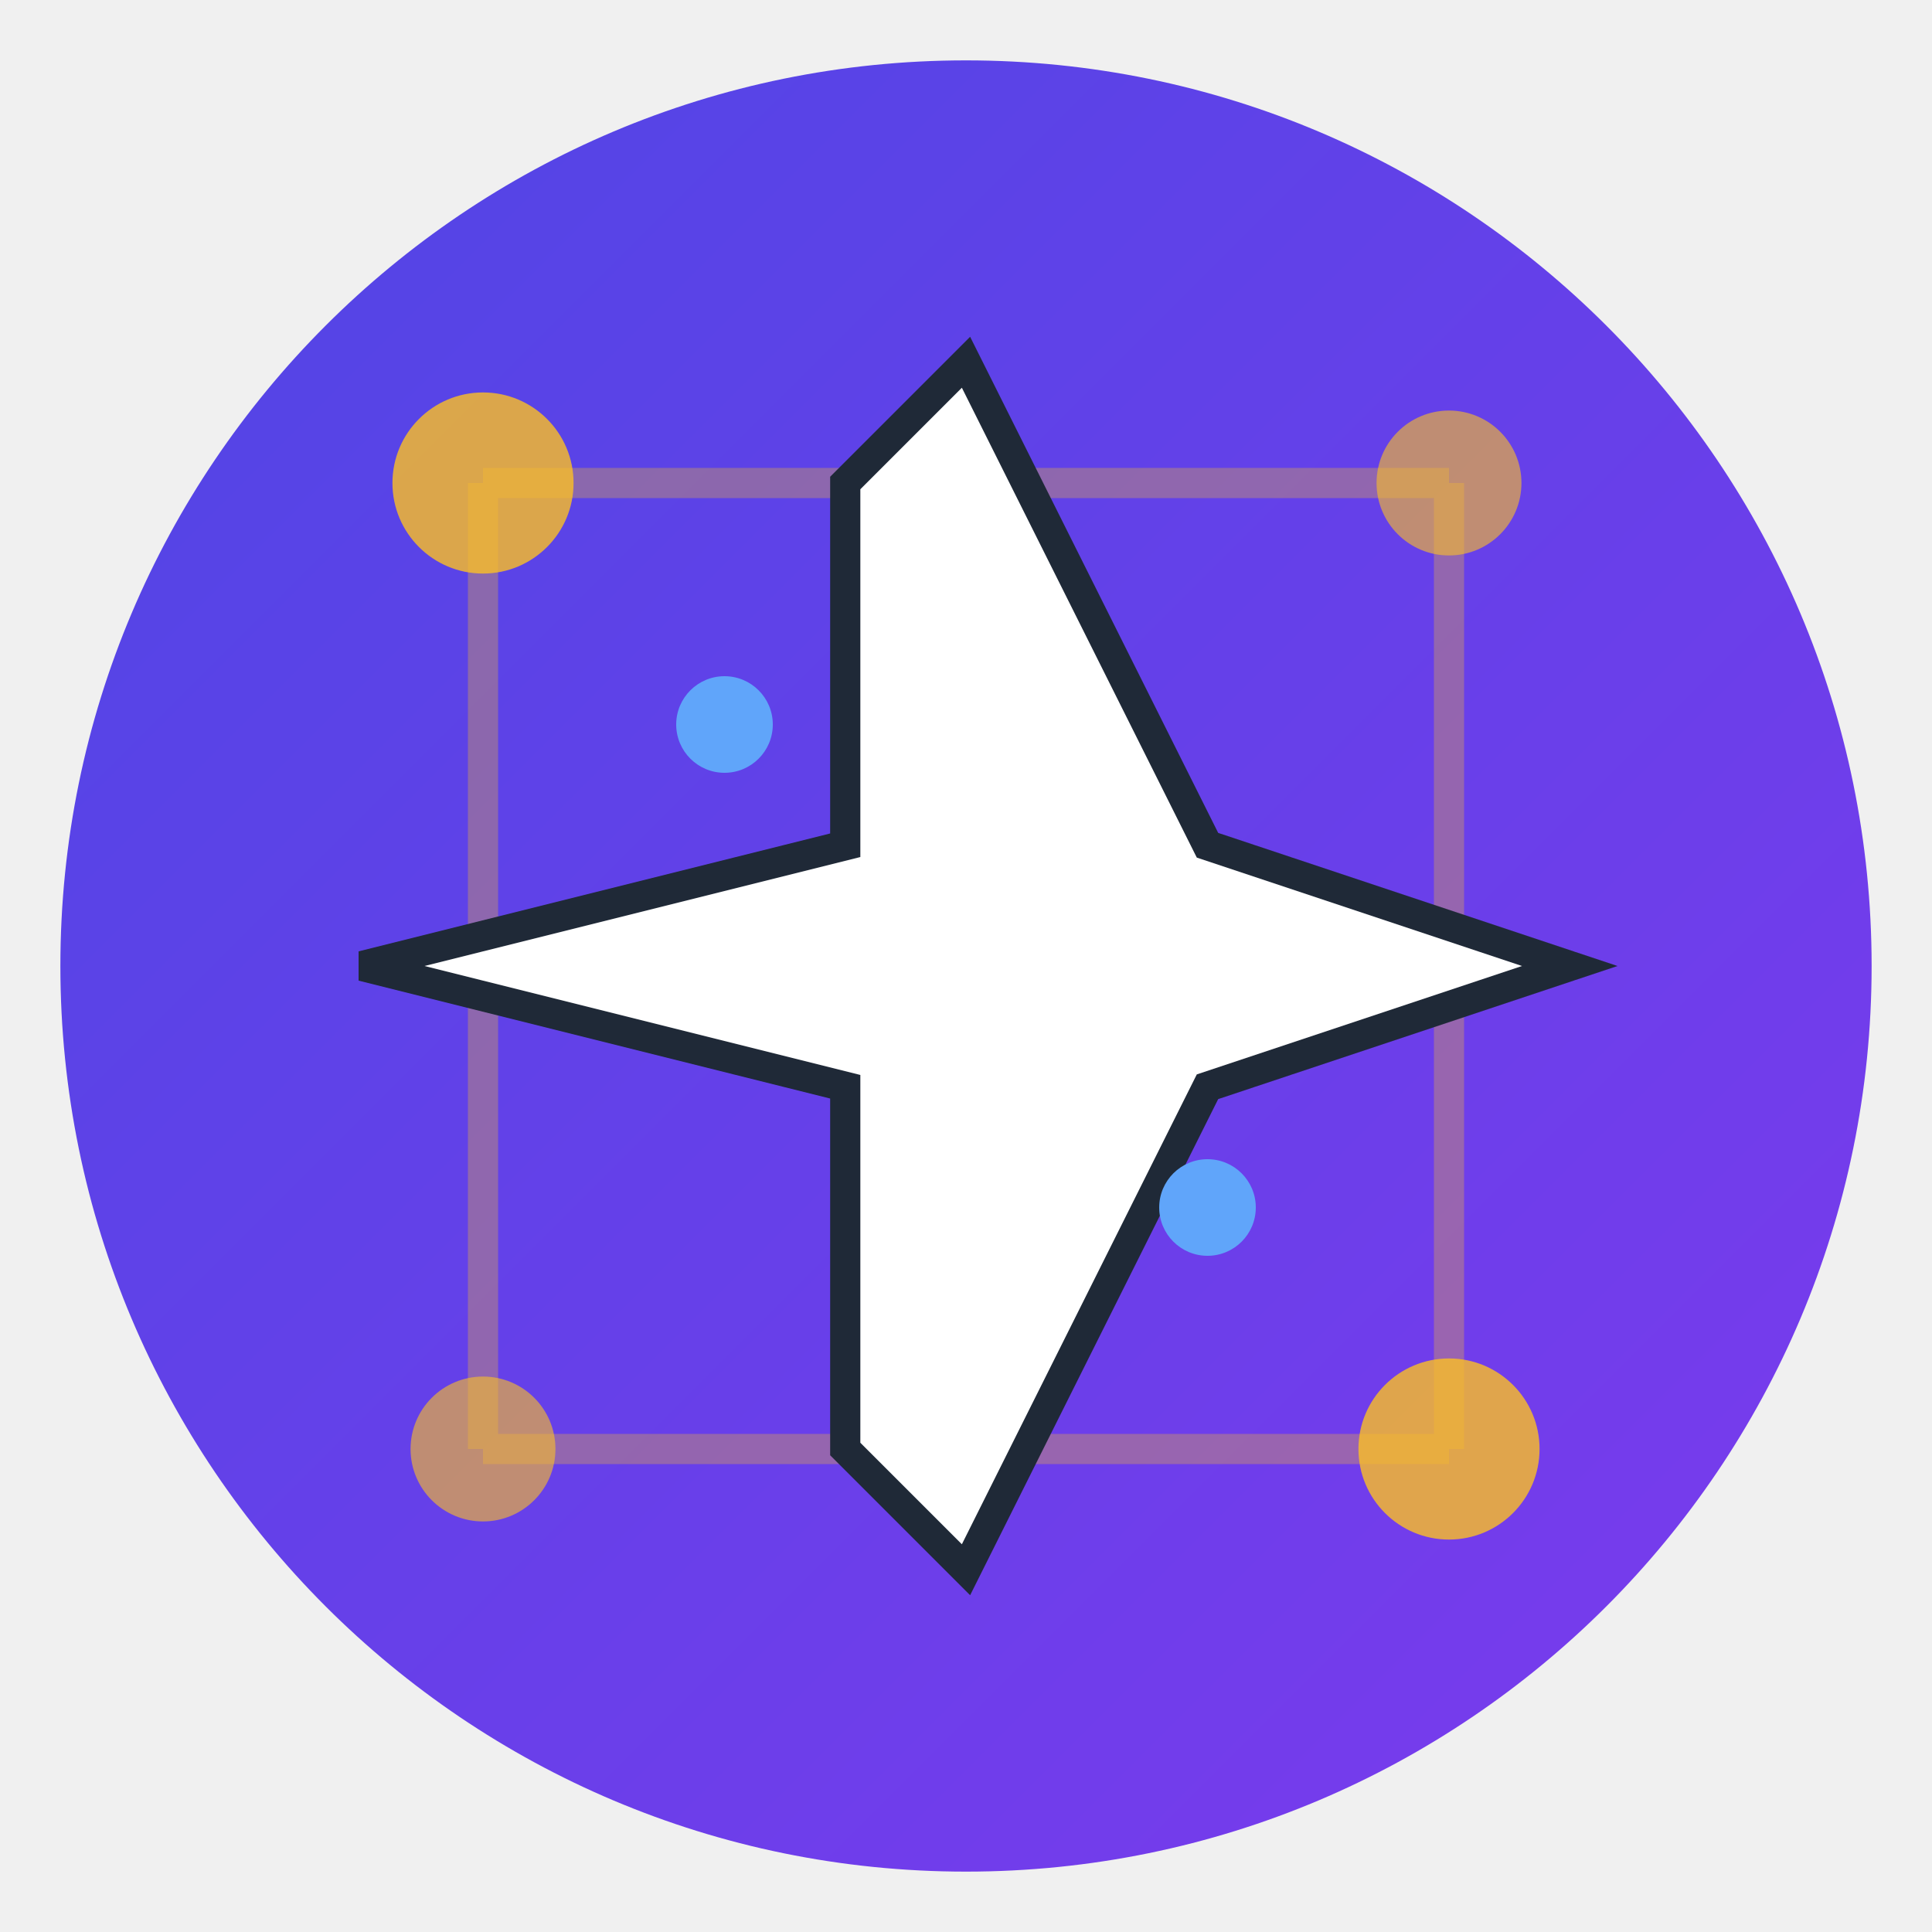
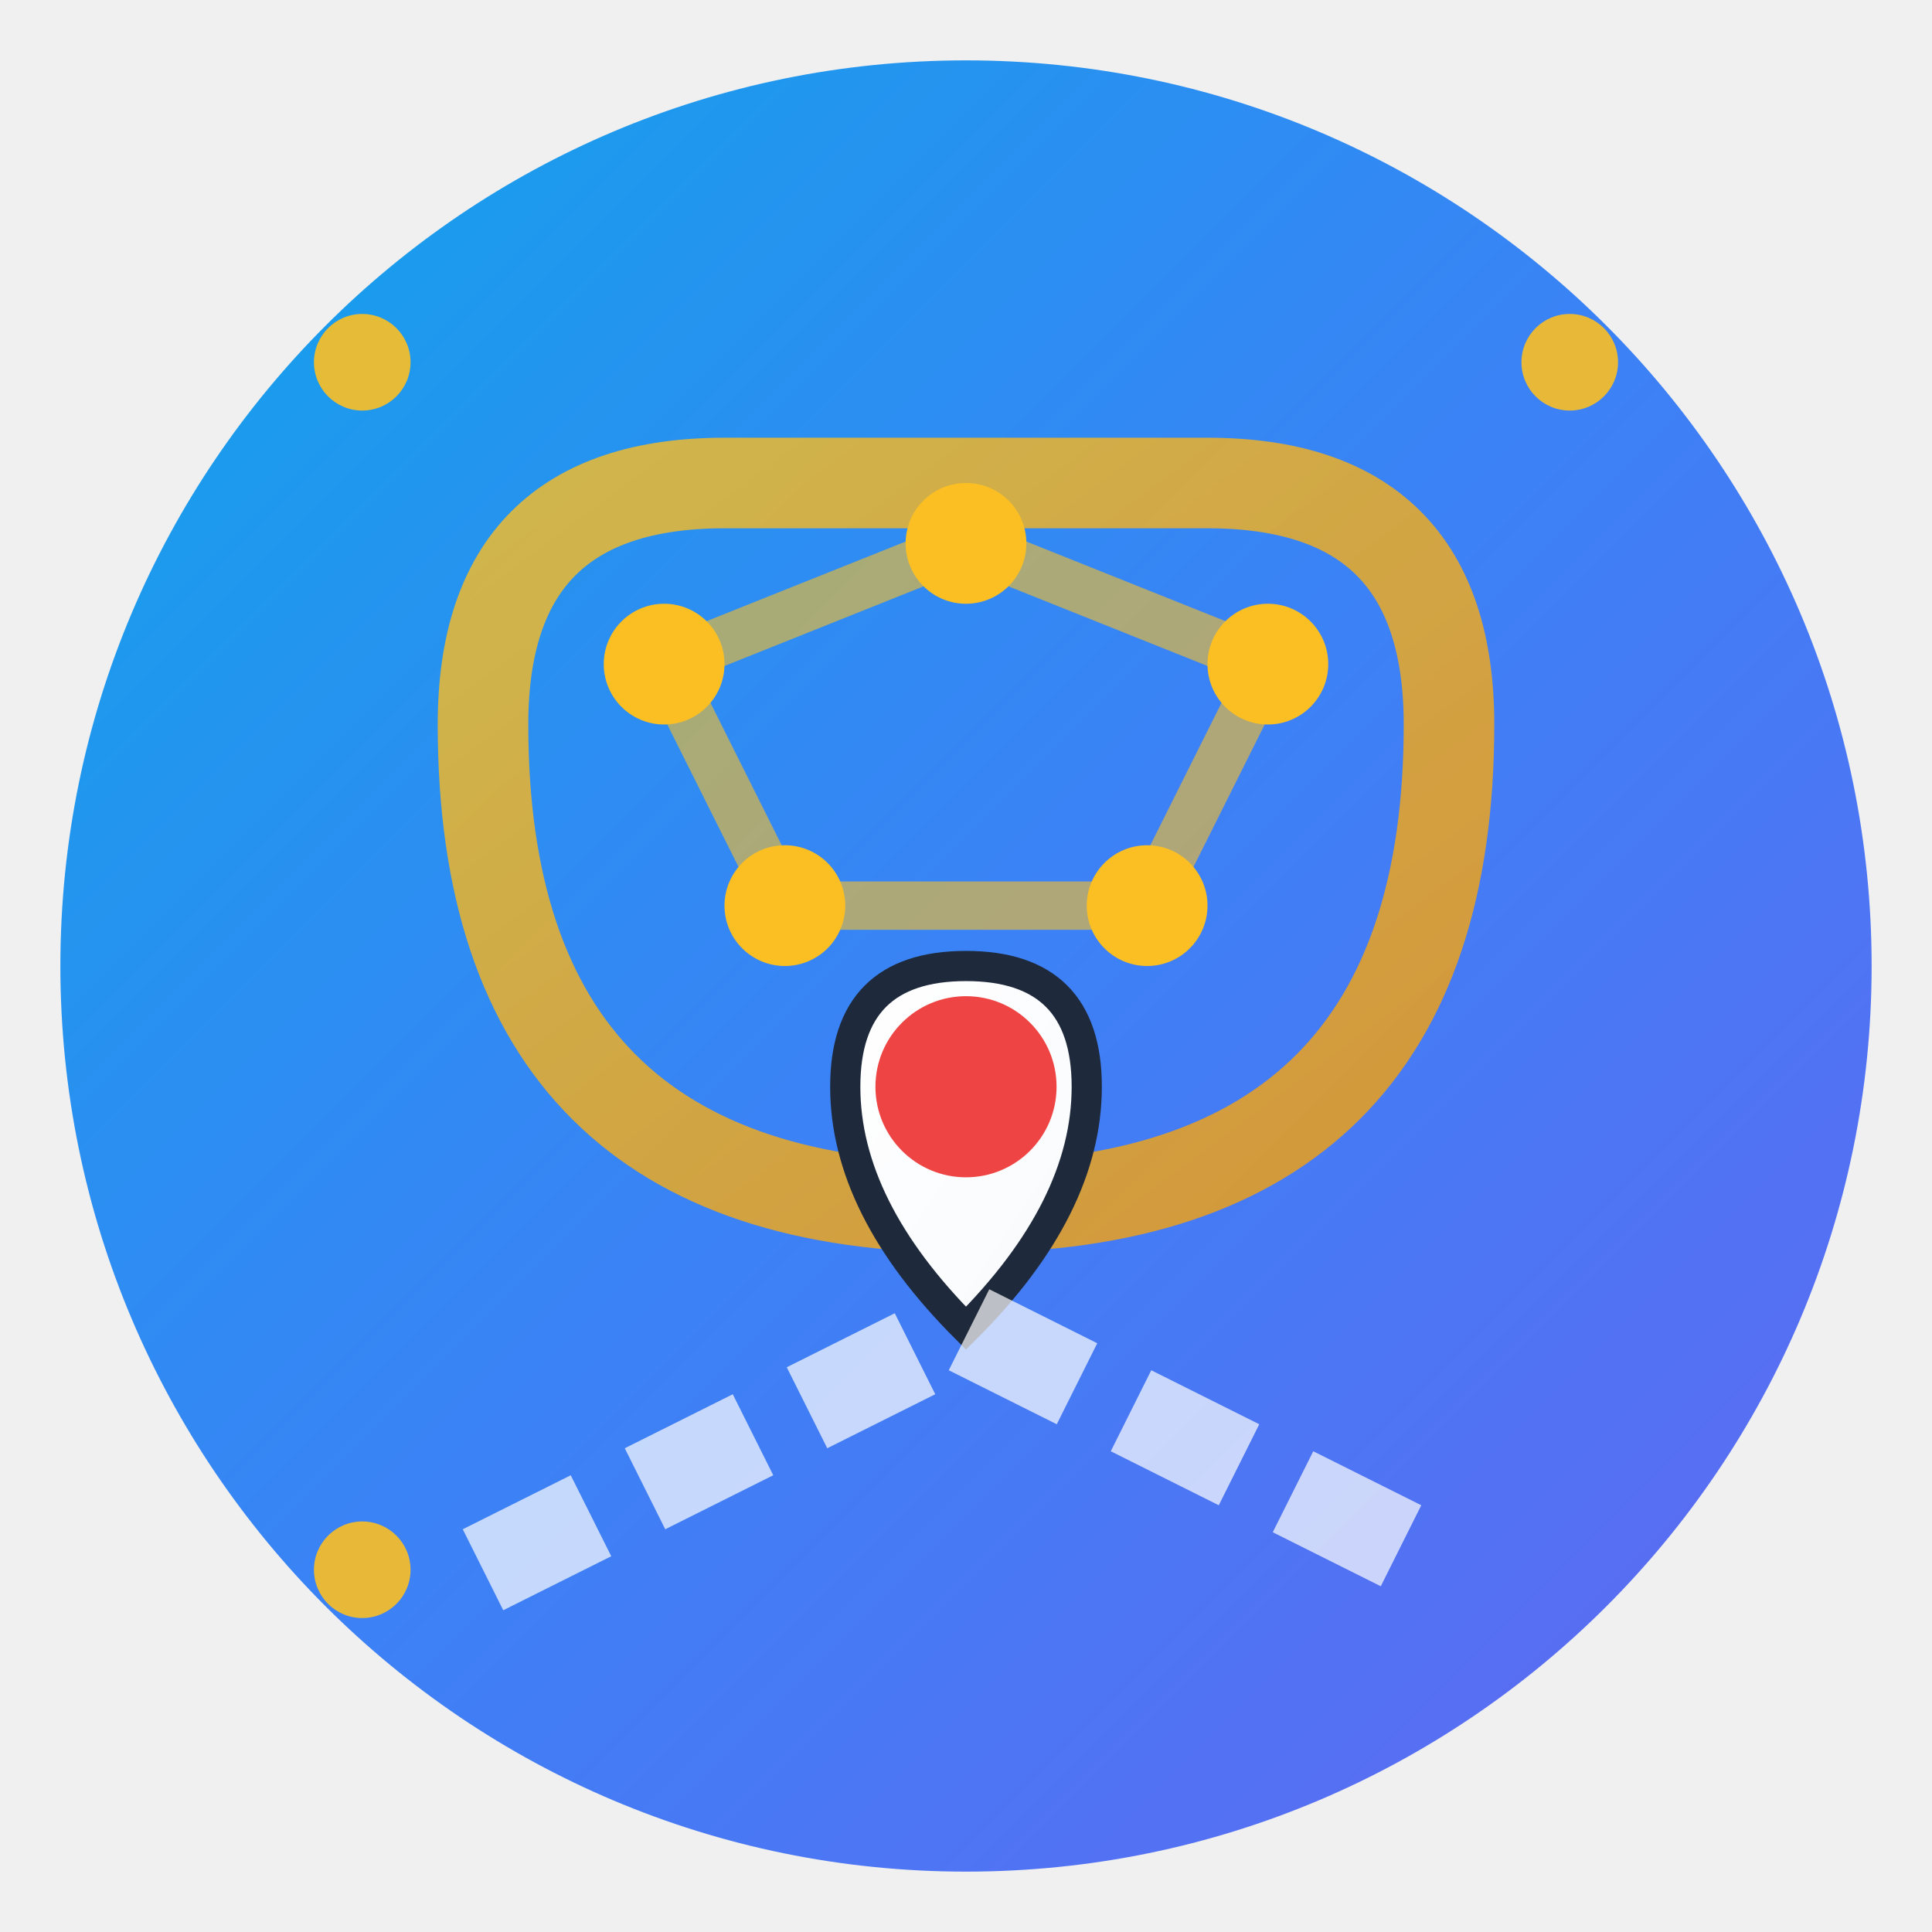
<svg xmlns="http://www.w3.org/2000/svg" viewBox="0 0 32 32" width="32" height="32">
  <defs>
    <linearGradient id="bg32" x1="0%" y1="0%" x2="100%" y2="100%">
-       <stop offset="0%" style="stop-color:#4F46E5;stop-opacity:1" />
-       <stop offset="100%" style="stop-color:#7C3AED;stop-opacity:1" />
+       <stop offset="0%" style="stop-color:#0EA5E9;stop-opacity:1" />
+       <stop offset="50%" style="stop-color:#3B82F6;stop-opacity:1" />
+       <stop offset="100%" style="stop-color:#6366F1;stop-opacity:1" />
+     </linearGradient>
+     <linearGradient id="brain32" x1="0%" y1="0%" x2="100%" y2="100%">
+       <stop offset="0%" style="stop-color:#FBBF24;stop-opacity:1" />
+       <stop offset="100%" style="stop-color:#F59E0B;stop-opacity:1" />
+     </linearGradient>
+     <linearGradient id="pin32" x1="0%" y1="0%" x2="100%" y2="100%">
+       <stop offset="0%" style="stop-color:#FFFFFF;stop-opacity:1" />
+       <stop offset="100%" style="stop-color:#F8FAFC;stop-opacity:1" />
    </linearGradient>
  </defs>
  <circle cx="16" cy="16" r="15" fill="url(#bg32)" />
-   <circle cx="8" cy="8" r="1.5" fill="#FBBF24" opacity="0.8" />
-   <circle cx="24" cy="8" r="1.2" fill="#FBBF24" opacity="0.6" />
-   <circle cx="8" cy="24" r="1.2" fill="#FBBF24" opacity="0.6" />
-   <circle cx="24" cy="24" r="1.5" fill="#FBBF24" opacity="0.8" />
-   <path d="M8 8 L24 8 M24 8 L24 24 M24 24 L8 24 M8 24 L8 8" stroke="#FBBF24" stroke-width="0.5" opacity="0.3" fill="none" />
-   <path d="M16 6 L20 14 L26 16 L20 18 L16 26 L14 24 L14 18 L6 16 L14 14 L14 8 Z" fill="white" stroke="#1F2937" stroke-width="0.5" />
-   <circle cx="12" cy="12" r="0.8" fill="#60A5FA" />
-   <circle cx="20" cy="20" r="0.8" fill="#60A5FA" />
+   <path d="M8 12 Q8 8 12 8 Q16 8 20 8 Q24 8 24 12 Q24 16 22 18 Q20 20 16 20 Q12 20 10 18 Q8 16 8 12 Z" fill="none" stroke="url(#brain32)" stroke-width="1.5" opacity="0.8" />
+   <circle cx="11" cy="11" r="1" fill="#FBBF24" />
+   <circle cx="16" cy="9" r="1" fill="#FBBF24" />
+   <circle cx="21" cy="11" r="1" fill="#FBBF24" />
+   <circle cx="13" cy="15" r="1" fill="#FBBF24" />
+   <circle cx="19" cy="15" r="1" fill="#FBBF24" />
+   <path d="M11 11 L16 9 M16 9 L21 11 M11 11 L13 15 M21 11 L19 15 M13 15 L19 15" stroke="#FBBF24" stroke-width="0.8" opacity="0.6" fill="none" />
+   <path d="M16 22 Q14 20 14 18 Q14 16 16 16 Q18 16 18 18 Q18 20 16 22 Z" fill="url(#pin32)" stroke="#1E293B" stroke-width="0.5" />
+   <circle cx="16" cy="18" r="1.5" fill="#EF4444" />
+   <path d="M8 26 Q12 24 16 22 Q20 24 24 26" stroke="#FFFFFF" stroke-width="1.5" opacity="0.7" fill="none" stroke-dasharray="2,1" />
+   <circle cx="6" cy="6" r="0.8" fill="#FBBF24" opacity="0.9" />
+   <circle cx="26" cy="6" r="0.8" fill="#FBBF24" opacity="0.9" />
+   <circle cx="6" cy="26" r="0.8" fill="#FBBF24" opacity="0.9" />
</svg>
